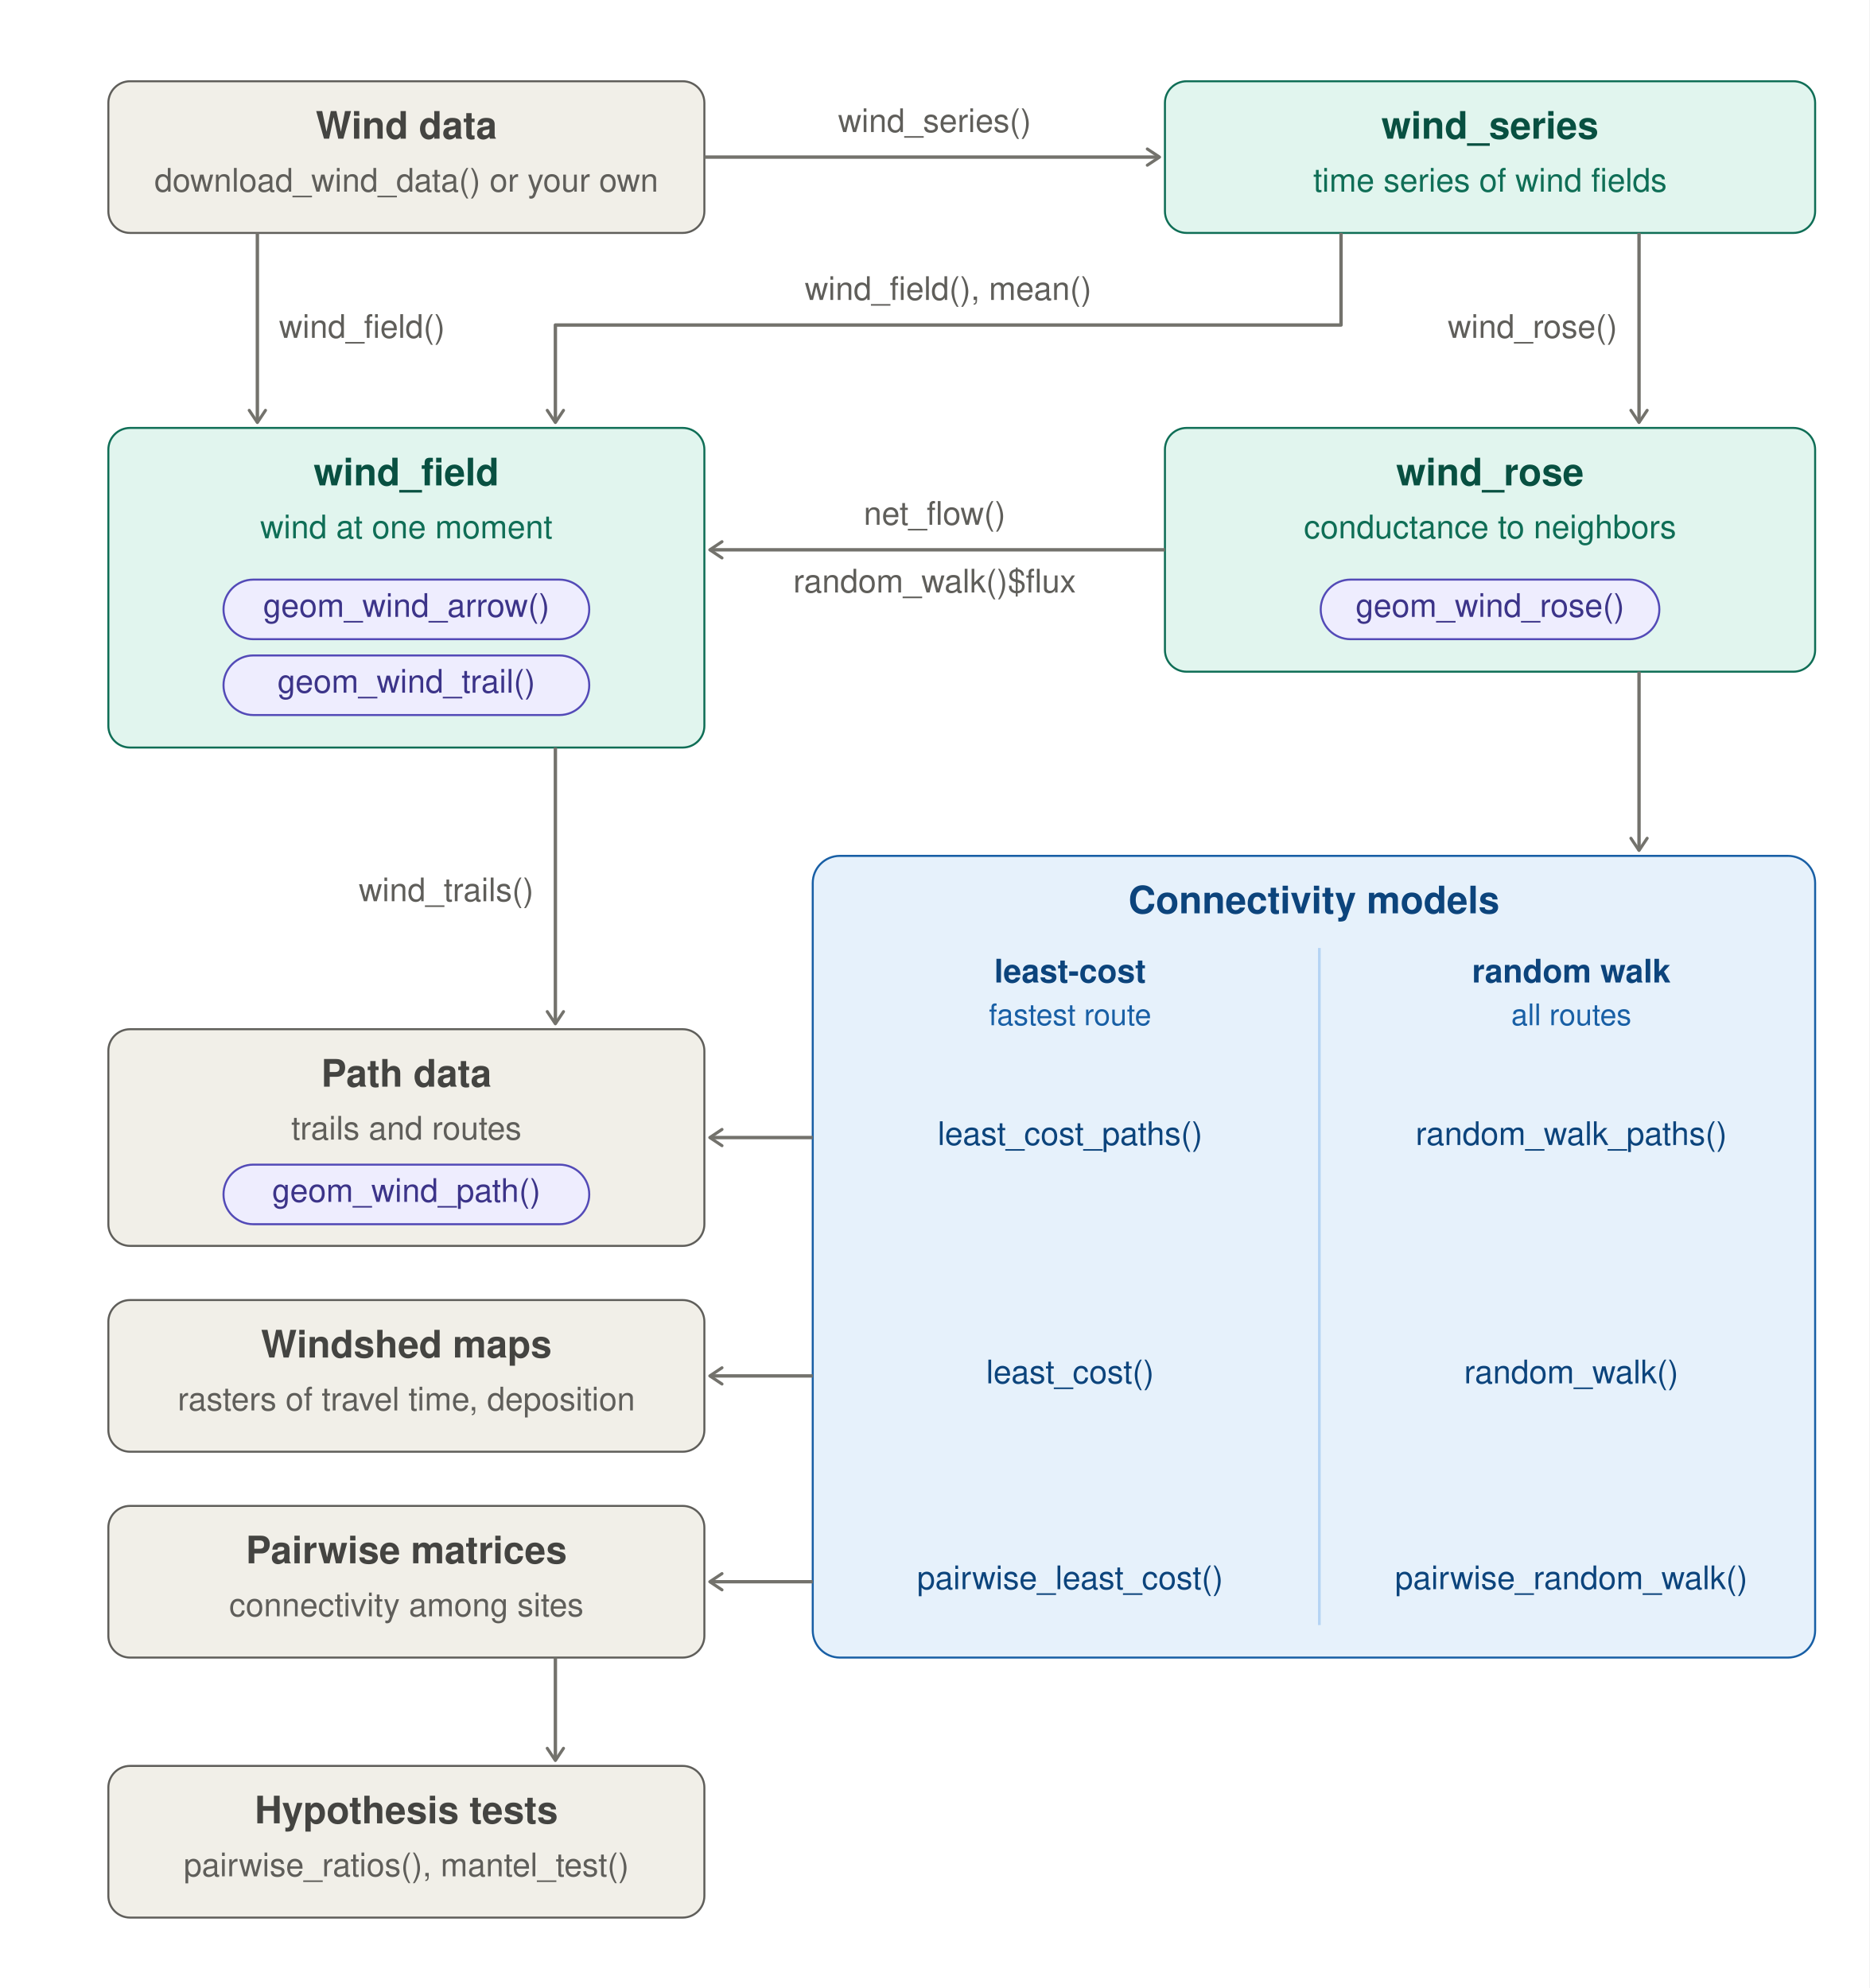
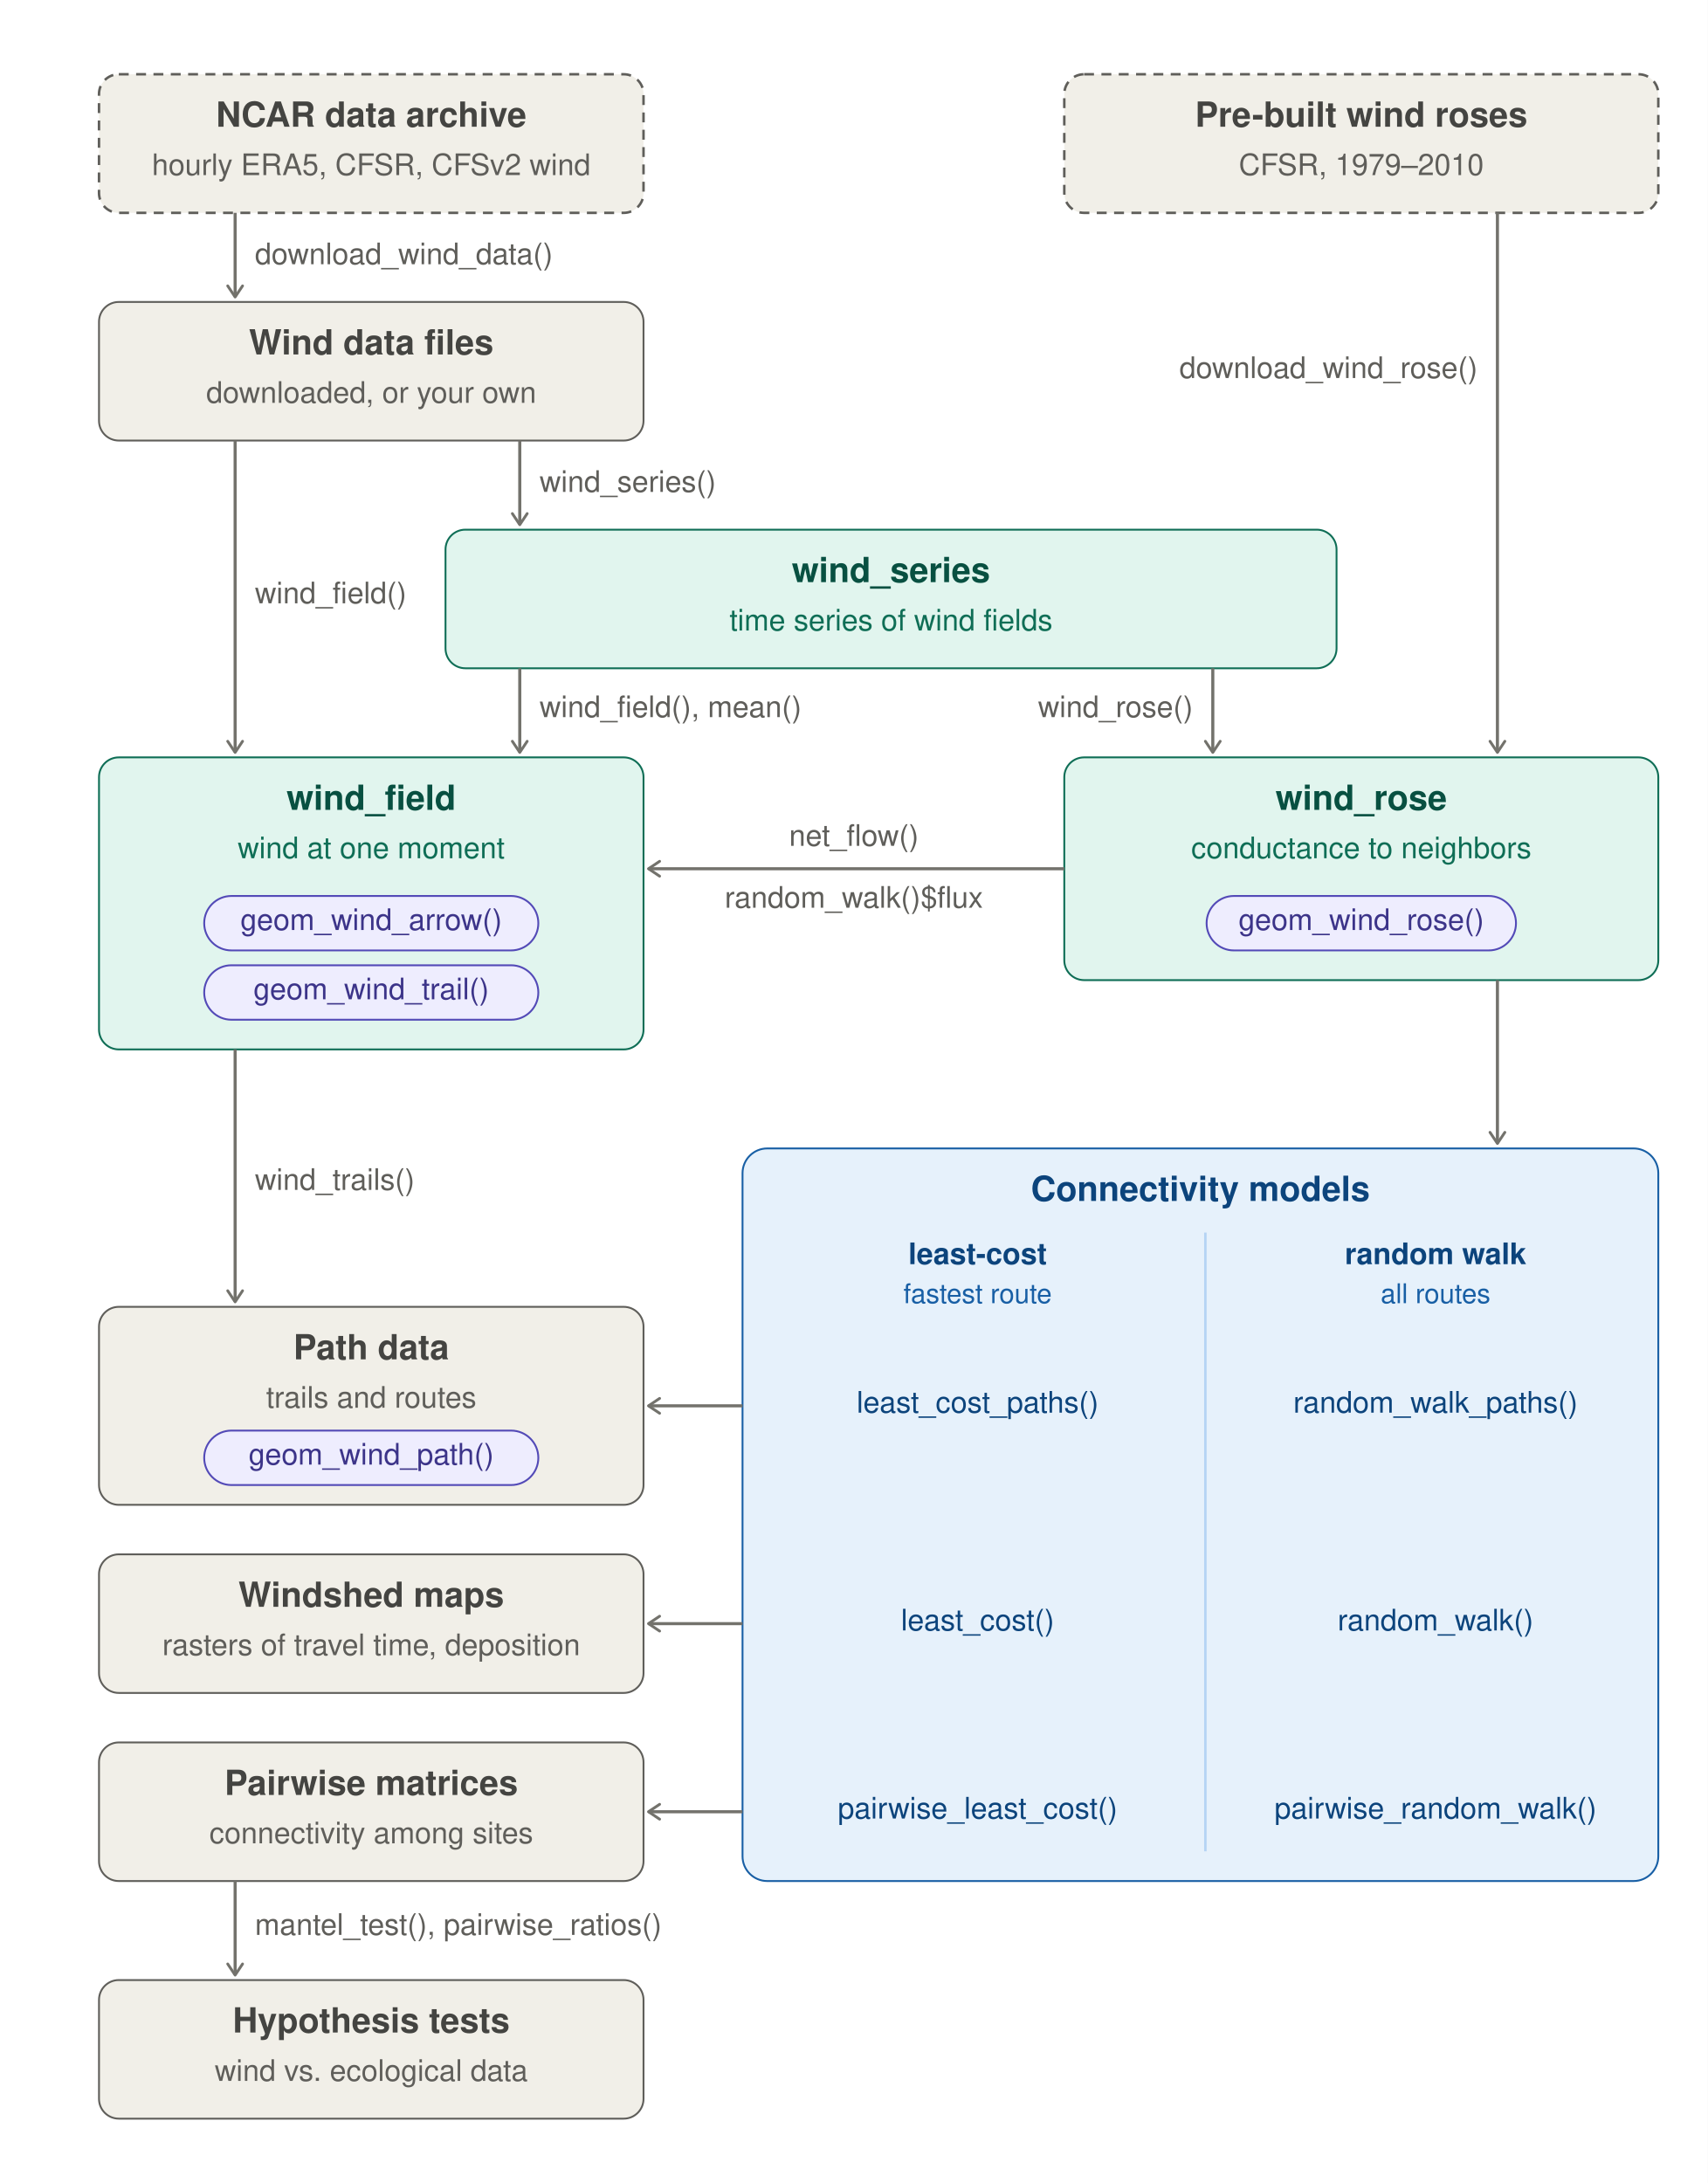
- <svg xmlns="http://www.w3.org/2000/svg" width="690" height="734" viewBox="0 0 690 734" role="img">
+ <svg xmlns="http://www.w3.org/2000/svg" width="690" height="882" viewBox="0 0 690 882" role="img">
  <defs>
    <marker id="arrow" viewBox="0 0 10 10" refX="8" refY="5" markerWidth="6" markerHeight="6" orient="auto-start-reverse">
      <path d="M2 1L8 5L2 9" fill="none" stroke="#73726C" stroke-width="1.5" stroke-linecap="round" stroke-linejoin="round" />
    </marker>
  </defs>
-   <rect width="690" height="734" fill="white" />
-   <rect x="40" y="30" width="220" height="56" rx="8" fill="#F1EFE8" stroke="#5F5E5A" stroke-width="0.75" />
-   <text x="150.0" y="48" font-family="Helvetica, Arial, sans-serif" font-size="14" font-weight="bold" fill="#444441" text-anchor="middle" dominant-baseline="central">Wind data</text>
-   <text x="150.0" y="68" font-family="Helvetica, Arial, sans-serif" font-size="12" fill="#5F5E5A" text-anchor="middle" dominant-baseline="central">download_wind_data() or your own</text>
-   <rect x="430" y="30" width="240" height="56" rx="8" fill="#E1F5EE" stroke="#0F6E56" stroke-width="0.75" />
-   <text x="550.0" y="48" font-family="Helvetica, Arial, sans-serif" font-size="14" font-weight="bold" fill="#085041" text-anchor="middle" dominant-baseline="central">wind_series</text>
-   <text x="550.0" y="68" font-family="Helvetica, Arial, sans-serif" font-size="12" fill="#0F6E56" text-anchor="middle" dominant-baseline="central">time series of wind fields</text>
-   <path d="M260 58 L428 58" fill="none" stroke="#73726C" stroke-width="1.25" stroke-linejoin="round" marker-end="url(#arrow)" />
-   <text x="345.0" y="46" font-family="Helvetica, Arial, sans-serif" font-size="12" font-weight="normal" fill="#5F5E5A" text-anchor="middle" dominant-baseline="central">wind_series()</text>
-   <path d="M95 86 L95 156" fill="none" stroke="#73726C" stroke-width="1.25" stroke-linejoin="round" marker-end="url(#arrow)" />
-   <text x="103" y="122" font-family="Helvetica, Arial, sans-serif" font-size="12" font-weight="normal" fill="#5F5E5A" text-anchor="start" dominant-baseline="central">wind_field()</text>
-   <path d="M495 86 L495 120 L205 120 L205 156" fill="none" stroke="#73726C" stroke-width="1.25" stroke-linejoin="round" marker-end="url(#arrow)" />
-   <text x="350" y="108" font-family="Helvetica, Arial, sans-serif" font-size="12" font-weight="normal" fill="#5F5E5A" text-anchor="middle" dominant-baseline="central">wind_field(), mean()</text>
-   <path d="M605 86 L605 156" fill="none" stroke="#73726C" stroke-width="1.25" stroke-linejoin="round" marker-end="url(#arrow)" />
-   <text x="597" y="122" font-family="Helvetica, Arial, sans-serif" font-size="12" font-weight="normal" fill="#5F5E5A" text-anchor="end" dominant-baseline="central">wind_rose()</text>
-   <rect x="40" y="158" width="220" height="118" rx="8" fill="#E1F5EE" stroke="#0F6E56" stroke-width="0.75" />
-   <text x="150.0" y="176" font-family="Helvetica, Arial, sans-serif" font-size="14" font-weight="bold" fill="#085041" text-anchor="middle" dominant-baseline="central">wind_field</text>
-   <text x="150.0" y="196" font-family="Helvetica, Arial, sans-serif" font-size="12" fill="#0F6E56" text-anchor="middle" dominant-baseline="central">wind at one moment</text>
-   <rect x="82.5" y="214" width="135" height="22" rx="11" fill="#EEEDFE" stroke="#534AB7" stroke-width="0.75" />
-   <text x="150.0" y="225" font-family="Helvetica, Arial, sans-serif" font-size="12" fill="#3C3489" text-anchor="middle" dominant-baseline="central">geom_wind_arrow()</text>
-   <rect x="82.5" y="242" width="135" height="22" rx="11" fill="#EEEDFE" stroke="#534AB7" stroke-width="0.75" />
-   <text x="150.0" y="253" font-family="Helvetica, Arial, sans-serif" font-size="12" fill="#3C3489" text-anchor="middle" dominant-baseline="central">geom_wind_trail()</text>
-   <rect x="430" y="158" width="240" height="90" rx="8" fill="#E1F5EE" stroke="#0F6E56" stroke-width="0.75" />
-   <text x="550.0" y="176" font-family="Helvetica, Arial, sans-serif" font-size="14" font-weight="bold" fill="#085041" text-anchor="middle" dominant-baseline="central">wind_rose</text>
-   <text x="550.0" y="196" font-family="Helvetica, Arial, sans-serif" font-size="12" fill="#0F6E56" text-anchor="middle" dominant-baseline="central">conductance to neighbors</text>
-   <rect x="487.5" y="214" width="125" height="22" rx="11" fill="#EEEDFE" stroke="#534AB7" stroke-width="0.75" />
-   <text x="550.0" y="225" font-family="Helvetica, Arial, sans-serif" font-size="12" fill="#3C3489" text-anchor="middle" dominant-baseline="central">geom_wind_rose()</text>
-   <path d="M430 203 L262 203" fill="none" stroke="#73726C" stroke-width="1.25" stroke-linejoin="round" marker-end="url(#arrow)" />
-   <text x="345.0" y="191" font-family="Helvetica, Arial, sans-serif" font-size="12" font-weight="normal" fill="#5F5E5A" text-anchor="middle" dominant-baseline="central">net_flow()</text>
-   <text x="345.0" y="216" font-family="Helvetica, Arial, sans-serif" font-size="12" font-weight="normal" fill="#5F5E5A" text-anchor="middle" dominant-baseline="central">random_walk()$flux</text>
-   <rect x="300" y="316" width="370" height="296" rx="10" fill="#E6F1FB" stroke="#185FA5" stroke-width="0.75" />
-   <path d="M605 248 L605 314" fill="none" stroke="#73726C" stroke-width="1.25" stroke-linejoin="round" marker-end="url(#arrow)" />
-   <text x="485.0" y="334" font-family="Helvetica, Arial, sans-serif" font-size="14" font-weight="bold" fill="#0C447C" text-anchor="middle" dominant-baseline="central">Connectivity models</text>
-   <text x="395" y="360" font-family="Helvetica, Arial, sans-serif" font-size="12" font-weight="bold" fill="#0C447C" text-anchor="middle" dominant-baseline="central">least-cost</text>
-   <text x="395" y="376" font-family="Helvetica, Arial, sans-serif" font-size="11" font-weight="normal" fill="#185FA5" text-anchor="middle" dominant-baseline="central">fastest route</text>
-   <text x="580" y="360" font-family="Helvetica, Arial, sans-serif" font-size="12" font-weight="bold" fill="#0C447C" text-anchor="middle" dominant-baseline="central">random walk</text>
-   <text x="580" y="376" font-family="Helvetica, Arial, sans-serif" font-size="11" font-weight="normal" fill="#185FA5" text-anchor="middle" dominant-baseline="central">all routes</text>
-   <line x1="487" y1="350" x2="487" y2="600" stroke="#B5D4F4" stroke-width="1" />
-   <text x="395" y="420" font-family="Helvetica, Arial, sans-serif" font-size="12" font-weight="normal" fill="#0C447C" text-anchor="middle" dominant-baseline="central">least_cost_paths()</text>
-   <text x="580" y="420" font-family="Helvetica, Arial, sans-serif" font-size="12" font-weight="normal" fill="#0C447C" text-anchor="middle" dominant-baseline="central">random_walk_paths()</text>
-   <path d="M300 420 L262 420" fill="none" stroke="#73726C" stroke-width="1.25" stroke-linejoin="round" marker-end="url(#arrow)" />
-   <text x="395" y="508" font-family="Helvetica, Arial, sans-serif" font-size="12" font-weight="normal" fill="#0C447C" text-anchor="middle" dominant-baseline="central">least_cost()</text>
-   <text x="580" y="508" font-family="Helvetica, Arial, sans-serif" font-size="12" font-weight="normal" fill="#0C447C" text-anchor="middle" dominant-baseline="central">random_walk()</text>
-   <path d="M300 508 L262 508" fill="none" stroke="#73726C" stroke-width="1.25" stroke-linejoin="round" marker-end="url(#arrow)" />
-   <text x="395" y="584" font-family="Helvetica, Arial, sans-serif" font-size="12" font-weight="normal" fill="#0C447C" text-anchor="middle" dominant-baseline="central">pairwise_least_cost()</text>
-   <text x="580" y="584" font-family="Helvetica, Arial, sans-serif" font-size="12" font-weight="normal" fill="#0C447C" text-anchor="middle" dominant-baseline="central">pairwise_random_walk()</text>
-   <path d="M300 584 L262 584" fill="none" stroke="#73726C" stroke-width="1.25" stroke-linejoin="round" marker-end="url(#arrow)" />
-   <rect x="40" y="380" width="220" height="80" rx="8" fill="#F1EFE8" stroke="#5F5E5A" stroke-width="0.75" />
-   <text x="150.0" y="398" font-family="Helvetica, Arial, sans-serif" font-size="14" font-weight="bold" fill="#444441" text-anchor="middle" dominant-baseline="central">Path data</text>
-   <text x="150.0" y="418" font-family="Helvetica, Arial, sans-serif" font-size="12" fill="#5F5E5A" text-anchor="middle" dominant-baseline="central">trails and routes</text>
-   <rect x="82.5" y="430" width="135" height="22" rx="11" fill="#EEEDFE" stroke="#534AB7" stroke-width="0.75" />
-   <text x="150.0" y="441" font-family="Helvetica, Arial, sans-serif" font-size="12" fill="#3C3489" text-anchor="middle" dominant-baseline="central">geom_wind_path()</text>
-   <rect x="40" y="480" width="220" height="56" rx="8" fill="#F1EFE8" stroke="#5F5E5A" stroke-width="0.75" />
-   <text x="150.0" y="498" font-family="Helvetica, Arial, sans-serif" font-size="14" font-weight="bold" fill="#444441" text-anchor="middle" dominant-baseline="central">Windshed maps</text>
-   <text x="150.0" y="518" font-family="Helvetica, Arial, sans-serif" font-size="12" fill="#5F5E5A" text-anchor="middle" dominant-baseline="central">rasters of travel time, deposition</text>
-   <rect x="40" y="556" width="220" height="56" rx="8" fill="#F1EFE8" stroke="#5F5E5A" stroke-width="0.75" />
-   <text x="150.0" y="574" font-family="Helvetica, Arial, sans-serif" font-size="14" font-weight="bold" fill="#444441" text-anchor="middle" dominant-baseline="central">Pairwise matrices</text>
-   <text x="150.0" y="594" font-family="Helvetica, Arial, sans-serif" font-size="12" fill="#5F5E5A" text-anchor="middle" dominant-baseline="central">connectivity among sites</text>
-   <path d="M205 276 L205 378" fill="none" stroke="#73726C" stroke-width="1.25" stroke-linejoin="round" marker-end="url(#arrow)" />
-   <text x="197" y="330" font-family="Helvetica, Arial, sans-serif" font-size="12" font-weight="normal" fill="#5F5E5A" text-anchor="end" dominant-baseline="central">wind_trails()</text>
-   <path d="M205 612 L205 650" fill="none" stroke="#73726C" stroke-width="1.25" stroke-linejoin="round" marker-end="url(#arrow)" />
-   <rect x="40" y="652" width="220" height="56" rx="8" fill="#F1EFE8" stroke="#5F5E5A" stroke-width="0.75" />
-   <text x="150.0" y="670" font-family="Helvetica, Arial, sans-serif" font-size="14" font-weight="bold" fill="#444441" text-anchor="middle" dominant-baseline="central">Hypothesis tests</text>
-   <text x="150.0" y="690" font-family="Helvetica, Arial, sans-serif" font-size="12" fill="#5F5E5A" text-anchor="middle" dominant-baseline="central">pairwise_ratios(), mantel_test()</text>
+   <rect width="690" height="882" fill="white" />
+   <rect x="40" y="30" width="220" height="56" rx="8" fill="#F1EFE8" stroke="#5F5E5A" stroke-width="1" stroke-dasharray="4 3" />
+   <text x="150" y="48" font-family="Helvetica, Arial, sans-serif" font-size="14" font-weight="bold" fill="#444441" text-anchor="middle" dominant-baseline="central">NCAR data archive</text>
+   <text x="150" y="68" font-family="Helvetica, Arial, sans-serif" font-size="12" fill="#5F5E5A" text-anchor="middle" dominant-baseline="central">hourly ERA5, CFSR, CFSv2 wind</text>
+   <rect x="430" y="30" width="240" height="56" rx="8" fill="#F1EFE8" stroke="#5F5E5A" stroke-width="1" stroke-dasharray="4 3" />
+   <text x="550" y="48" font-family="Helvetica, Arial, sans-serif" font-size="14" font-weight="bold" fill="#444441" text-anchor="middle" dominant-baseline="central">Pre-built wind roses</text>
+   <text x="550" y="68" font-family="Helvetica, Arial, sans-serif" font-size="12" fill="#5F5E5A" text-anchor="middle" dominant-baseline="central">CFSR, 1979–2010</text>
+   <rect x="40" y="122" width="220" height="56" rx="8" fill="#F1EFE8" stroke="#5F5E5A" stroke-width="0.75" />
+   <text x="150" y="140" font-family="Helvetica, Arial, sans-serif" font-size="14" font-weight="bold" fill="#444441" text-anchor="middle" dominant-baseline="central">Wind data files</text>
+   <text x="150" y="160" font-family="Helvetica, Arial, sans-serif" font-size="12" fill="#5F5E5A" text-anchor="middle" dominant-baseline="central">downloaded, or your own</text>
+   <rect x="180" y="214" width="360" height="56" rx="8" fill="#E1F5EE" stroke="#0F6E56" stroke-width="0.75" />
+   <text x="360" y="232" font-family="Helvetica, Arial, sans-serif" font-size="14" font-weight="bold" fill="#085041" text-anchor="middle" dominant-baseline="central">wind_series</text>
+   <text x="360" y="252" font-family="Helvetica, Arial, sans-serif" font-size="12" fill="#0F6E56" text-anchor="middle" dominant-baseline="central">time series of wind fields</text>
+   <path d="M95 86 L95 120" fill="none" stroke="#73726C" stroke-width="1.25" stroke-linejoin="round" marker-end="url(#arrow)" />
+   <text x="103" y="104" font-family="Helvetica, Arial, sans-serif" font-size="12" font-weight="normal" fill="#5F5E5A" text-anchor="start" dominant-baseline="central">download_wind_data()</text>
+   <path d="M210 178 L210 212" fill="none" stroke="#73726C" stroke-width="1.25" stroke-linejoin="round" marker-end="url(#arrow)" />
+   <text x="218" y="196" font-family="Helvetica, Arial, sans-serif" font-size="12" font-weight="normal" fill="#5F5E5A" text-anchor="start" dominant-baseline="central">wind_series()</text>
+   <path d="M95 178 L95 304" fill="none" stroke="#73726C" stroke-width="1.25" stroke-linejoin="round" marker-end="url(#arrow)" />
+   <text x="103" y="241" font-family="Helvetica, Arial, sans-serif" font-size="12" font-weight="normal" fill="#5F5E5A" text-anchor="start" dominant-baseline="central">wind_field()</text>
+   <path d="M210 270 L210 304" fill="none" stroke="#73726C" stroke-width="1.25" stroke-linejoin="round" marker-end="url(#arrow)" />
+   <text x="218" y="287" font-family="Helvetica, Arial, sans-serif" font-size="12" font-weight="normal" fill="#5F5E5A" text-anchor="start" dominant-baseline="central">wind_field(), mean()</text>
+   <path d="M490 270 L490 304" fill="none" stroke="#73726C" stroke-width="1.25" stroke-linejoin="round" marker-end="url(#arrow)" />
+   <text x="482" y="287" font-family="Helvetica, Arial, sans-serif" font-size="12" font-weight="normal" fill="#5F5E5A" text-anchor="end" dominant-baseline="central">wind_rose()</text>
+   <path d="M605 86 L605 304" fill="none" stroke="#73726C" stroke-width="1.25" stroke-linejoin="round" marker-end="url(#arrow)" />
+   <text x="597" y="150" font-family="Helvetica, Arial, sans-serif" font-size="12" font-weight="normal" fill="#5F5E5A" text-anchor="end" dominant-baseline="central">download_wind_rose()</text>
+   <rect x="40" y="306" width="220" height="118" rx="8" fill="#E1F5EE" stroke="#0F6E56" stroke-width="0.75" />
+   <text x="150.0" y="324" font-family="Helvetica, Arial, sans-serif" font-size="14" font-weight="bold" fill="#085041" text-anchor="middle" dominant-baseline="central">wind_field</text>
+   <text x="150.0" y="344" font-family="Helvetica, Arial, sans-serif" font-size="12" fill="#0F6E56" text-anchor="middle" dominant-baseline="central">wind at one moment</text>
+   <rect x="82.5" y="362" width="135" height="22" rx="11" fill="#EEEDFE" stroke="#534AB7" stroke-width="0.75" />
+   <text x="150.0" y="373" font-family="Helvetica, Arial, sans-serif" font-size="12" fill="#3C3489" text-anchor="middle" dominant-baseline="central">geom_wind_arrow()</text>
+   <rect x="82.5" y="390" width="135" height="22" rx="11" fill="#EEEDFE" stroke="#534AB7" stroke-width="0.75" />
+   <text x="150.0" y="401" font-family="Helvetica, Arial, sans-serif" font-size="12" fill="#3C3489" text-anchor="middle" dominant-baseline="central">geom_wind_trail()</text>
+   <rect x="430" y="306" width="240" height="90" rx="8" fill="#E1F5EE" stroke="#0F6E56" stroke-width="0.75" />
+   <text x="550.0" y="324" font-family="Helvetica, Arial, sans-serif" font-size="14" font-weight="bold" fill="#085041" text-anchor="middle" dominant-baseline="central">wind_rose</text>
+   <text x="550.0" y="344" font-family="Helvetica, Arial, sans-serif" font-size="12" fill="#0F6E56" text-anchor="middle" dominant-baseline="central">conductance to neighbors</text>
+   <rect x="487.5" y="362" width="125" height="22" rx="11" fill="#EEEDFE" stroke="#534AB7" stroke-width="0.75" />
+   <text x="550.0" y="373" font-family="Helvetica, Arial, sans-serif" font-size="12" fill="#3C3489" text-anchor="middle" dominant-baseline="central">geom_wind_rose()</text>
+   <path d="M430 351 L262 351" fill="none" stroke="#73726C" stroke-width="1.25" stroke-linejoin="round" marker-end="url(#arrow)" />
+   <text x="345.0" y="339" font-family="Helvetica, Arial, sans-serif" font-size="12" font-weight="normal" fill="#5F5E5A" text-anchor="middle" dominant-baseline="central">net_flow()</text>
+   <text x="345.0" y="364" font-family="Helvetica, Arial, sans-serif" font-size="12" font-weight="normal" fill="#5F5E5A" text-anchor="middle" dominant-baseline="central">random_walk()$flux</text>
+   <rect x="300" y="464" width="370" height="296" rx="10" fill="#E6F1FB" stroke="#185FA5" stroke-width="0.75" />
+   <path d="M605 396 L605 462" fill="none" stroke="#73726C" stroke-width="1.25" stroke-linejoin="round" marker-end="url(#arrow)" />
+   <text x="485.0" y="482" font-family="Helvetica, Arial, sans-serif" font-size="14" font-weight="bold" fill="#0C447C" text-anchor="middle" dominant-baseline="central">Connectivity models</text>
+   <text x="395" y="508" font-family="Helvetica, Arial, sans-serif" font-size="12" font-weight="bold" fill="#0C447C" text-anchor="middle" dominant-baseline="central">least-cost</text>
+   <text x="395" y="524" font-family="Helvetica, Arial, sans-serif" font-size="11" font-weight="normal" fill="#185FA5" text-anchor="middle" dominant-baseline="central">fastest route</text>
+   <text x="580" y="508" font-family="Helvetica, Arial, sans-serif" font-size="12" font-weight="bold" fill="#0C447C" text-anchor="middle" dominant-baseline="central">random walk</text>
+   <text x="580" y="524" font-family="Helvetica, Arial, sans-serif" font-size="11" font-weight="normal" fill="#185FA5" text-anchor="middle" dominant-baseline="central">all routes</text>
+   <line x1="487" y1="498" x2="487" y2="748" stroke="#B5D4F4" stroke-width="1" />
+   <text x="395" y="568" font-family="Helvetica, Arial, sans-serif" font-size="12" font-weight="normal" fill="#0C447C" text-anchor="middle" dominant-baseline="central">least_cost_paths()</text>
+   <text x="580" y="568" font-family="Helvetica, Arial, sans-serif" font-size="12" font-weight="normal" fill="#0C447C" text-anchor="middle" dominant-baseline="central">random_walk_paths()</text>
+   <path d="M300 568 L262 568" fill="none" stroke="#73726C" stroke-width="1.25" stroke-linejoin="round" marker-end="url(#arrow)" />
+   <text x="395" y="656" font-family="Helvetica, Arial, sans-serif" font-size="12" font-weight="normal" fill="#0C447C" text-anchor="middle" dominant-baseline="central">least_cost()</text>
+   <text x="580" y="656" font-family="Helvetica, Arial, sans-serif" font-size="12" font-weight="normal" fill="#0C447C" text-anchor="middle" dominant-baseline="central">random_walk()</text>
+   <path d="M300 656 L262 656" fill="none" stroke="#73726C" stroke-width="1.25" stroke-linejoin="round" marker-end="url(#arrow)" />
+   <text x="395" y="732" font-family="Helvetica, Arial, sans-serif" font-size="12" font-weight="normal" fill="#0C447C" text-anchor="middle" dominant-baseline="central">pairwise_least_cost()</text>
+   <text x="580" y="732" font-family="Helvetica, Arial, sans-serif" font-size="12" font-weight="normal" fill="#0C447C" text-anchor="middle" dominant-baseline="central">pairwise_random_walk()</text>
+   <path d="M300 732 L262 732" fill="none" stroke="#73726C" stroke-width="1.25" stroke-linejoin="round" marker-end="url(#arrow)" />
+   <rect x="40" y="528" width="220" height="80" rx="8" fill="#F1EFE8" stroke="#5F5E5A" stroke-width="0.75" />
+   <text x="150.0" y="546" font-family="Helvetica, Arial, sans-serif" font-size="14" font-weight="bold" fill="#444441" text-anchor="middle" dominant-baseline="central">Path data</text>
+   <text x="150.0" y="566" font-family="Helvetica, Arial, sans-serif" font-size="12" fill="#5F5E5A" text-anchor="middle" dominant-baseline="central">trails and routes</text>
+   <rect x="82.5" y="578" width="135" height="22" rx="11" fill="#EEEDFE" stroke="#534AB7" stroke-width="0.75" />
+   <text x="150.0" y="589" font-family="Helvetica, Arial, sans-serif" font-size="12" fill="#3C3489" text-anchor="middle" dominant-baseline="central">geom_wind_path()</text>
+   <rect x="40" y="628" width="220" height="56" rx="8" fill="#F1EFE8" stroke="#5F5E5A" stroke-width="0.75" />
+   <text x="150.0" y="646" font-family="Helvetica, Arial, sans-serif" font-size="14" font-weight="bold" fill="#444441" text-anchor="middle" dominant-baseline="central">Windshed maps</text>
+   <text x="150.0" y="666" font-family="Helvetica, Arial, sans-serif" font-size="12" fill="#5F5E5A" text-anchor="middle" dominant-baseline="central">rasters of travel time, deposition</text>
+   <rect x="40" y="704" width="220" height="56" rx="8" fill="#F1EFE8" stroke="#5F5E5A" stroke-width="0.75" />
+   <text x="150.0" y="722" font-family="Helvetica, Arial, sans-serif" font-size="14" font-weight="bold" fill="#444441" text-anchor="middle" dominant-baseline="central">Pairwise matrices</text>
+   <text x="150.0" y="742" font-family="Helvetica, Arial, sans-serif" font-size="12" fill="#5F5E5A" text-anchor="middle" dominant-baseline="central">connectivity among sites</text>
+   <path d="M95 424 L95 526" fill="none" stroke="#73726C" stroke-width="1.25" stroke-linejoin="round" marker-end="url(#arrow)" />
+   <text x="103" y="478" font-family="Helvetica, Arial, sans-serif" font-size="12" font-weight="normal" fill="#5F5E5A" text-anchor="start" dominant-baseline="central">wind_trails()</text>
+   <path d="M95 760 L95 798" fill="none" stroke="#73726C" stroke-width="1.25" stroke-linejoin="round" marker-end="url(#arrow)" />
+   <text x="103" y="779" font-family="Helvetica, Arial, sans-serif" font-size="12" font-weight="normal" fill="#5F5E5A" text-anchor="start" dominant-baseline="central">mantel_test(), pairwise_ratios()</text>
+   <rect x="40" y="800" width="220" height="56" rx="8" fill="#F1EFE8" stroke="#5F5E5A" stroke-width="0.75" />
+   <text x="150.0" y="818" font-family="Helvetica, Arial, sans-serif" font-size="14" font-weight="bold" fill="#444441" text-anchor="middle" dominant-baseline="central">Hypothesis tests</text>
+   <text x="150.0" y="838" font-family="Helvetica, Arial, sans-serif" font-size="12" fill="#5F5E5A" text-anchor="middle" dominant-baseline="central">wind vs. ecological data</text>
</svg>
